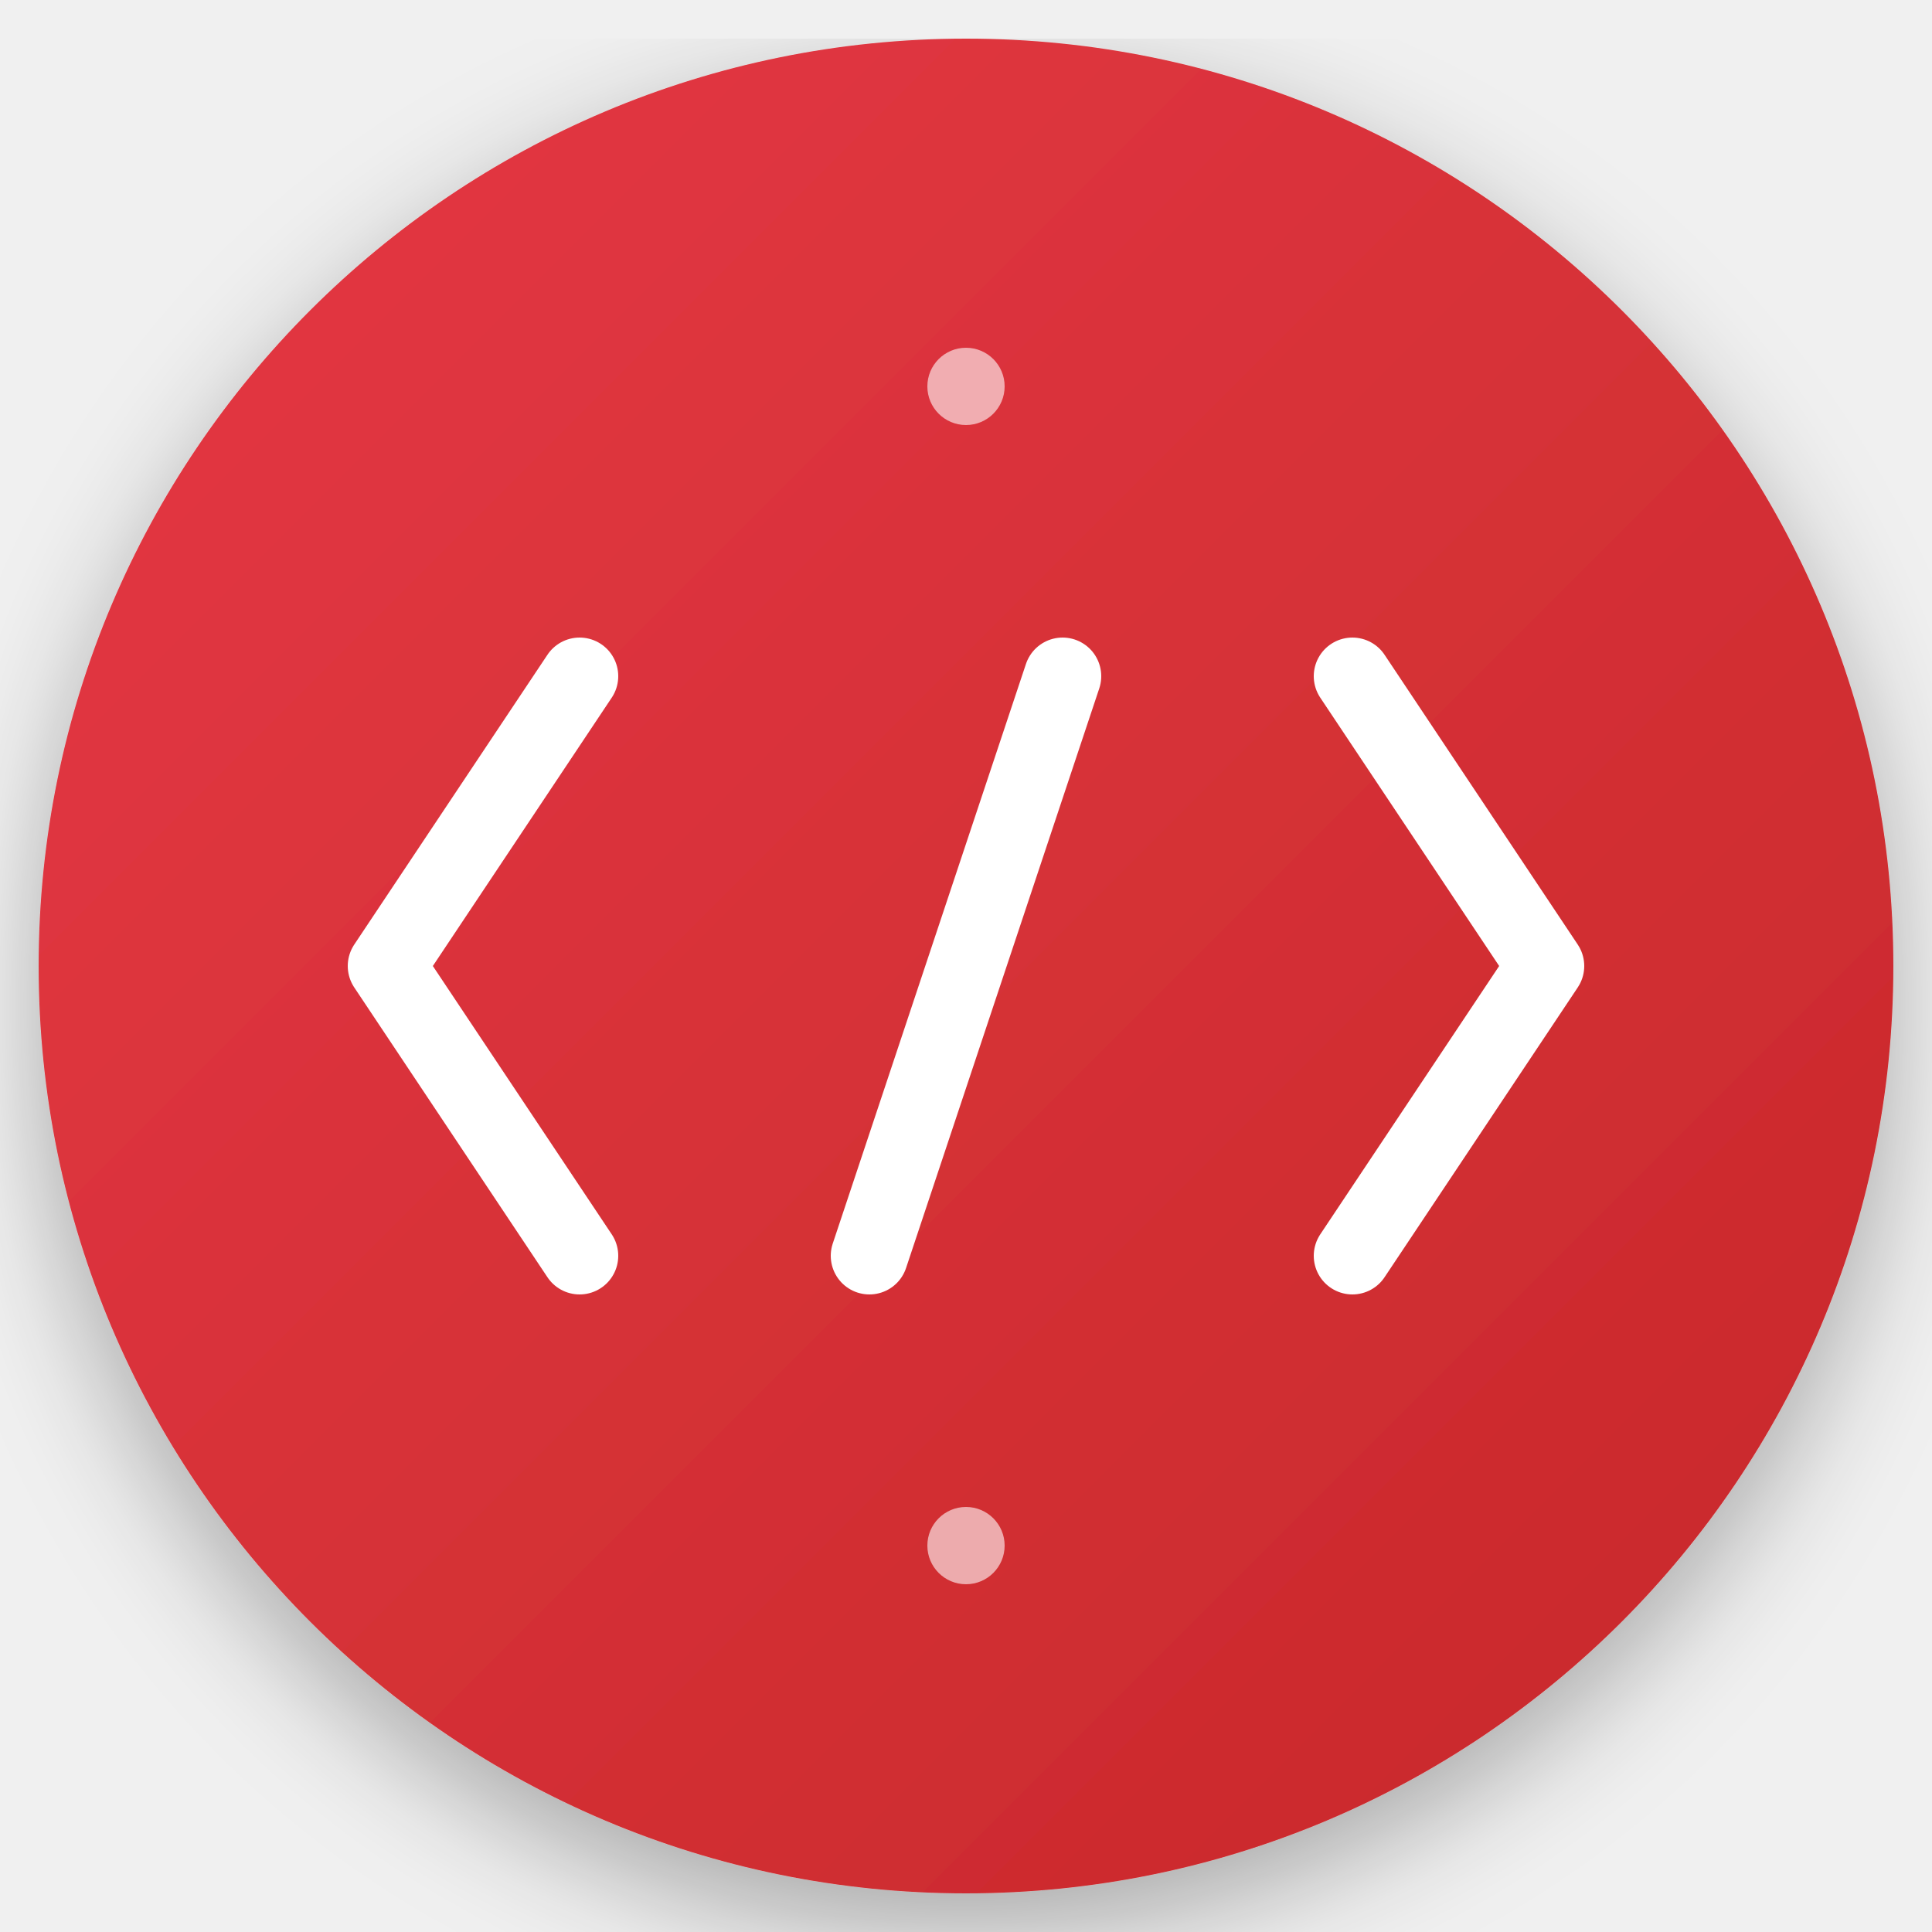
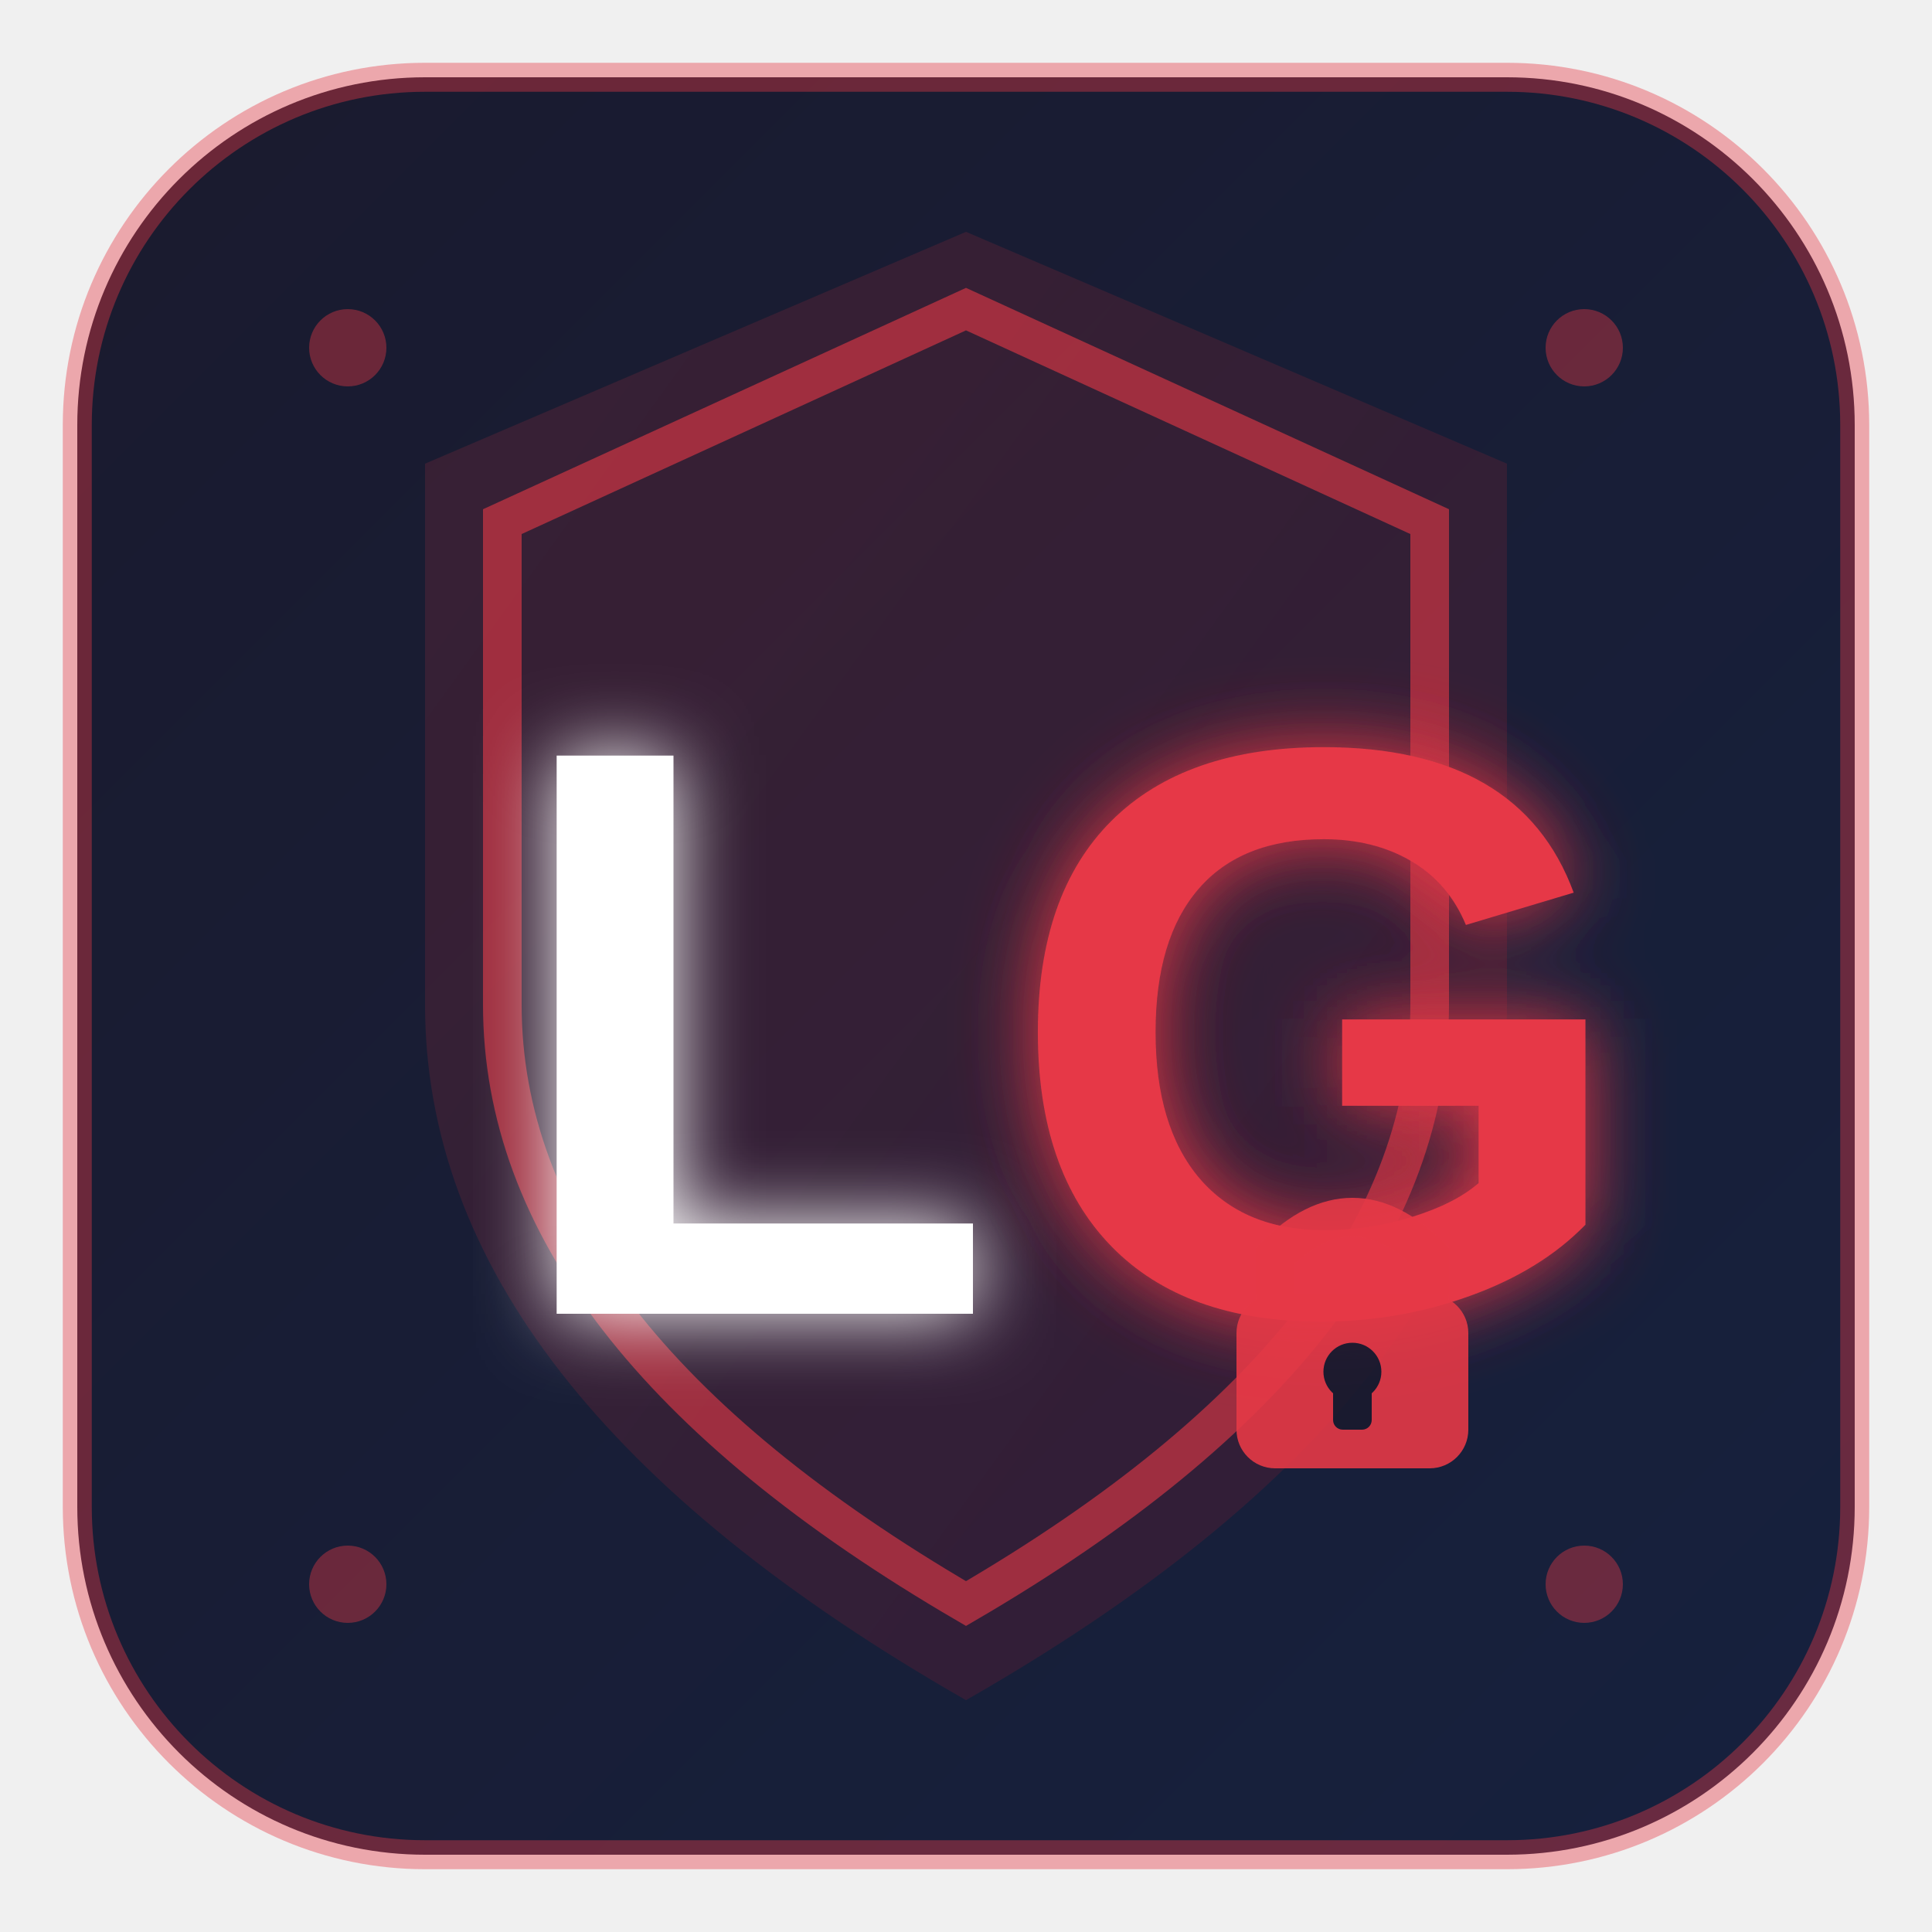
<svg xmlns="http://www.w3.org/2000/svg" viewBox="0 0 100 100">
  <defs>
-     <linearGradient id="grad1" x1="0%" y1="0%" x2="100%" y2="100%">
+     <linearGradient id="bgGrad" x1="0%" y1="0%" x2="100%" y2="100%">
+       <stop offset="0%" style="stop-color:#1a1a2e;stop-opacity:1" />
+       <stop offset="100%" style="stop-color:#16213e;stop-opacity:1" />
+     </linearGradient>
+     <linearGradient id="redGrad" x1="0%" y1="0%" x2="100%" y2="100%">
      <stop offset="0%" style="stop-color:#E63946;stop-opacity:1" />
-       <stop offset="100%" style="stop-color:#C62828;stop-opacity:1" />
+       <stop offset="100%" style="stop-color:#c1121f;stop-opacity:1" />
    </linearGradient>
-     <filter id="shadow">
-       <feDropShadow dx="0" dy="2" stdDeviation="3" flood-opacity="0.3" />
+     <filter id="glow" x="-20%" y="-20%" width="140%" height="140%">
+       <feGaussianBlur stdDeviation="2" result="coloredBlur" />
+       <feMerge>
+         <feMergeNode in="coloredBlur" />
+         <feMergeNode in="SourceGraphic" />
+       </feMerge>
    </filter>
  </defs>
-   <circle cx="50" cy="50" r="48" fill="url(#grad1)" filter="url(#shadow)" />
-   <path d="M 30 35 L 20 50 L 30 65" stroke="white" stroke-width="4" fill="none" stroke-linecap="round" stroke-linejoin="round" />
-   <path d="M 70 35 L 80 50 L 70 65" stroke="white" stroke-width="4" fill="none" stroke-linecap="round" stroke-linejoin="round" />
-   <line x1="45" y1="65" x2="55" y2="35" stroke="white" stroke-width="4" stroke-linecap="round" />
-   <circle cx="50" cy="20" r="2" fill="white" opacity="0.6" />
-   <circle cx="50" cy="80" r="2" fill="white" opacity="0.6" />
+   <rect x="4" y="4" width="92" height="92" rx="18" ry="18" fill="url(#bgGrad)" />
+   <path d="M50 12 L78 24 L78 52 Q78 72 50 88 Q22 72 22 52 L22 24 Z" fill="url(#redGrad)" opacity="0.15" />
+   <path d="M50 16 L74 27 L74 52 Q74 69 50 83 Q26 69 26 52 L26 27 Z" fill="none" stroke="#E63946" stroke-width="2" opacity="0.6" />
+   <text x="26" y="68" font-family="'Arial Black', 'Arial', sans-serif" font-weight="900" font-size="42" fill="white" filter="url(#glow)">L</text>
+   <text x="52" y="68" font-family="'Arial Black', 'Arial', sans-serif" font-weight="900" font-size="42" fill="#E63946" filter="url(#glow)">G</text>
+   <g transform="translate(64, 62)" opacity="0.9">
+     <rect x="0" y="5" width="12" height="9" rx="2" fill="#E63946" />
+     <path d="M2 5 L2 3 Q6 -1 10 3 L10 5" fill="none" stroke="#E63946" stroke-width="2" stroke-linecap="round" />
+     <circle cx="6" cy="9" r="1.5" fill="#1a1a2e" />
+     <rect x="5" y="9.5" width="2" height="2.5" rx="0.5" fill="#1a1a2e" />
+   </g>
+   <circle cx="18" cy="18" r="2" fill="#E63946" opacity="0.4" />
+   <circle cx="82" cy="18" r="2" fill="#E63946" opacity="0.4" />
+   <circle cx="18" cy="82" r="2" fill="#E63946" opacity="0.4" />
+   <circle cx="82" cy="82" r="2" fill="#E63946" opacity="0.4" />
+   <rect x="4" y="4" width="92" height="92" rx="18" ry="18" fill="none" stroke="#E63946" stroke-width="1.5" opacity="0.4" />
</svg>
